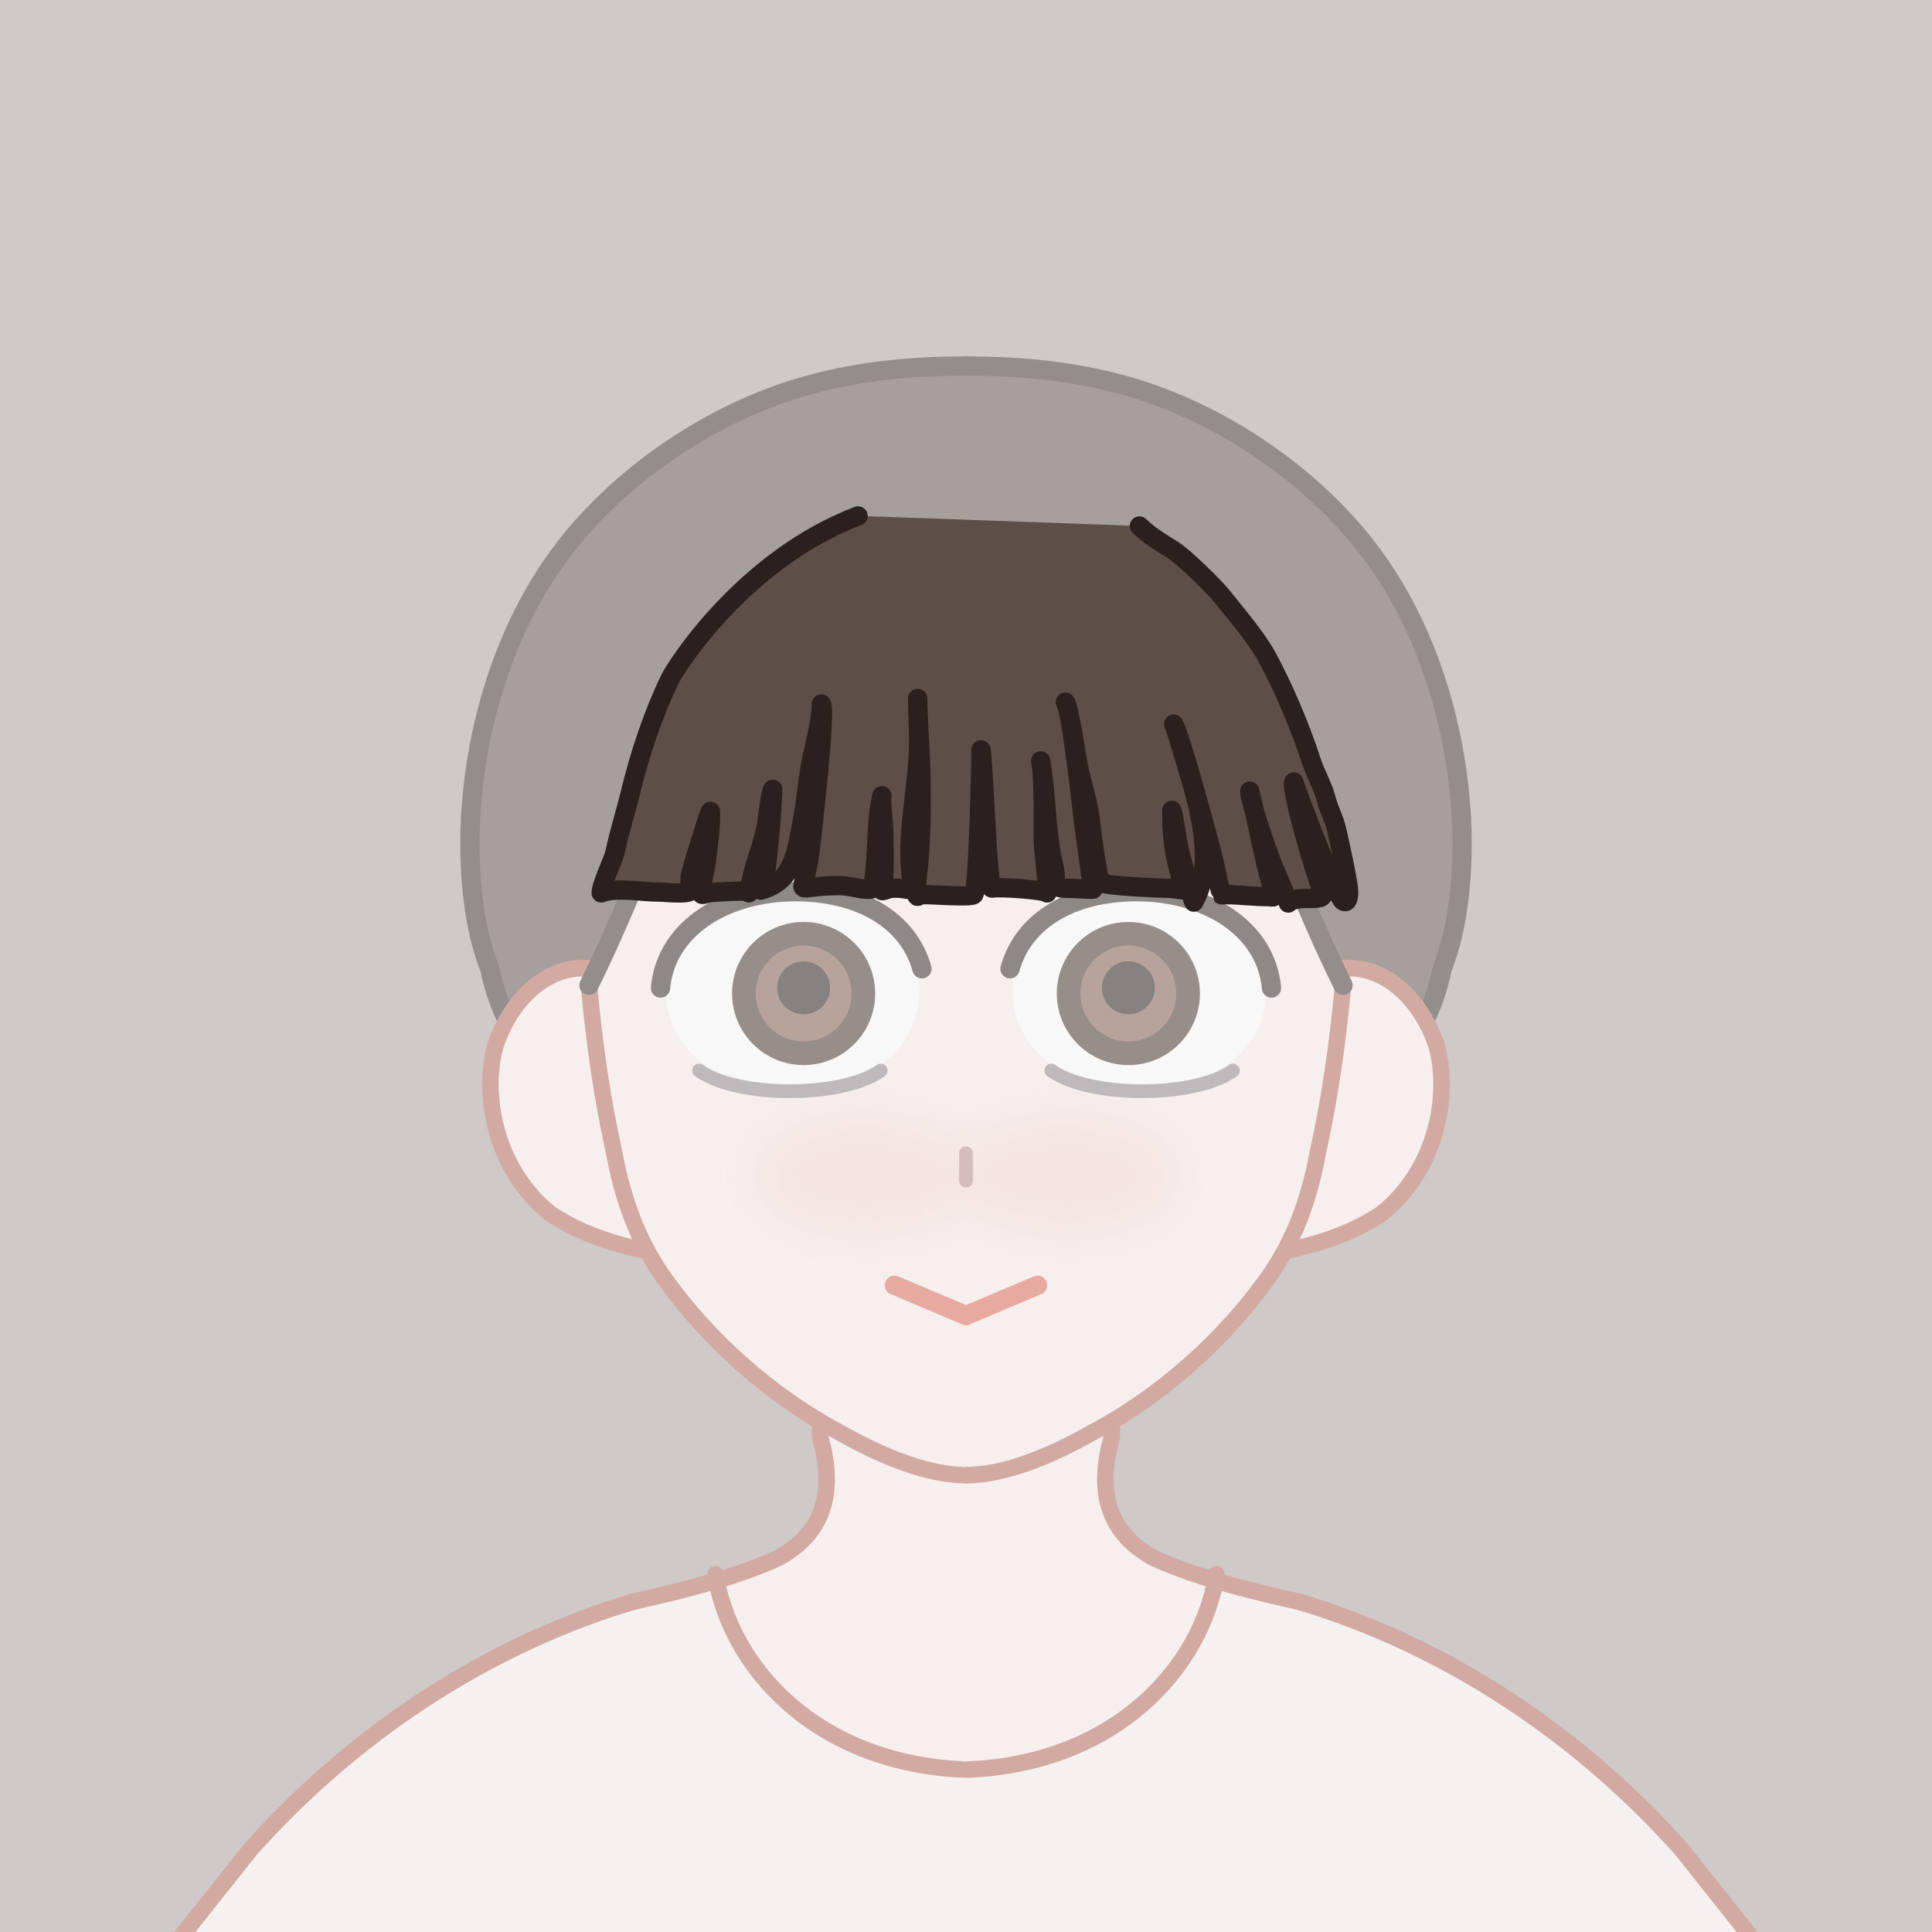
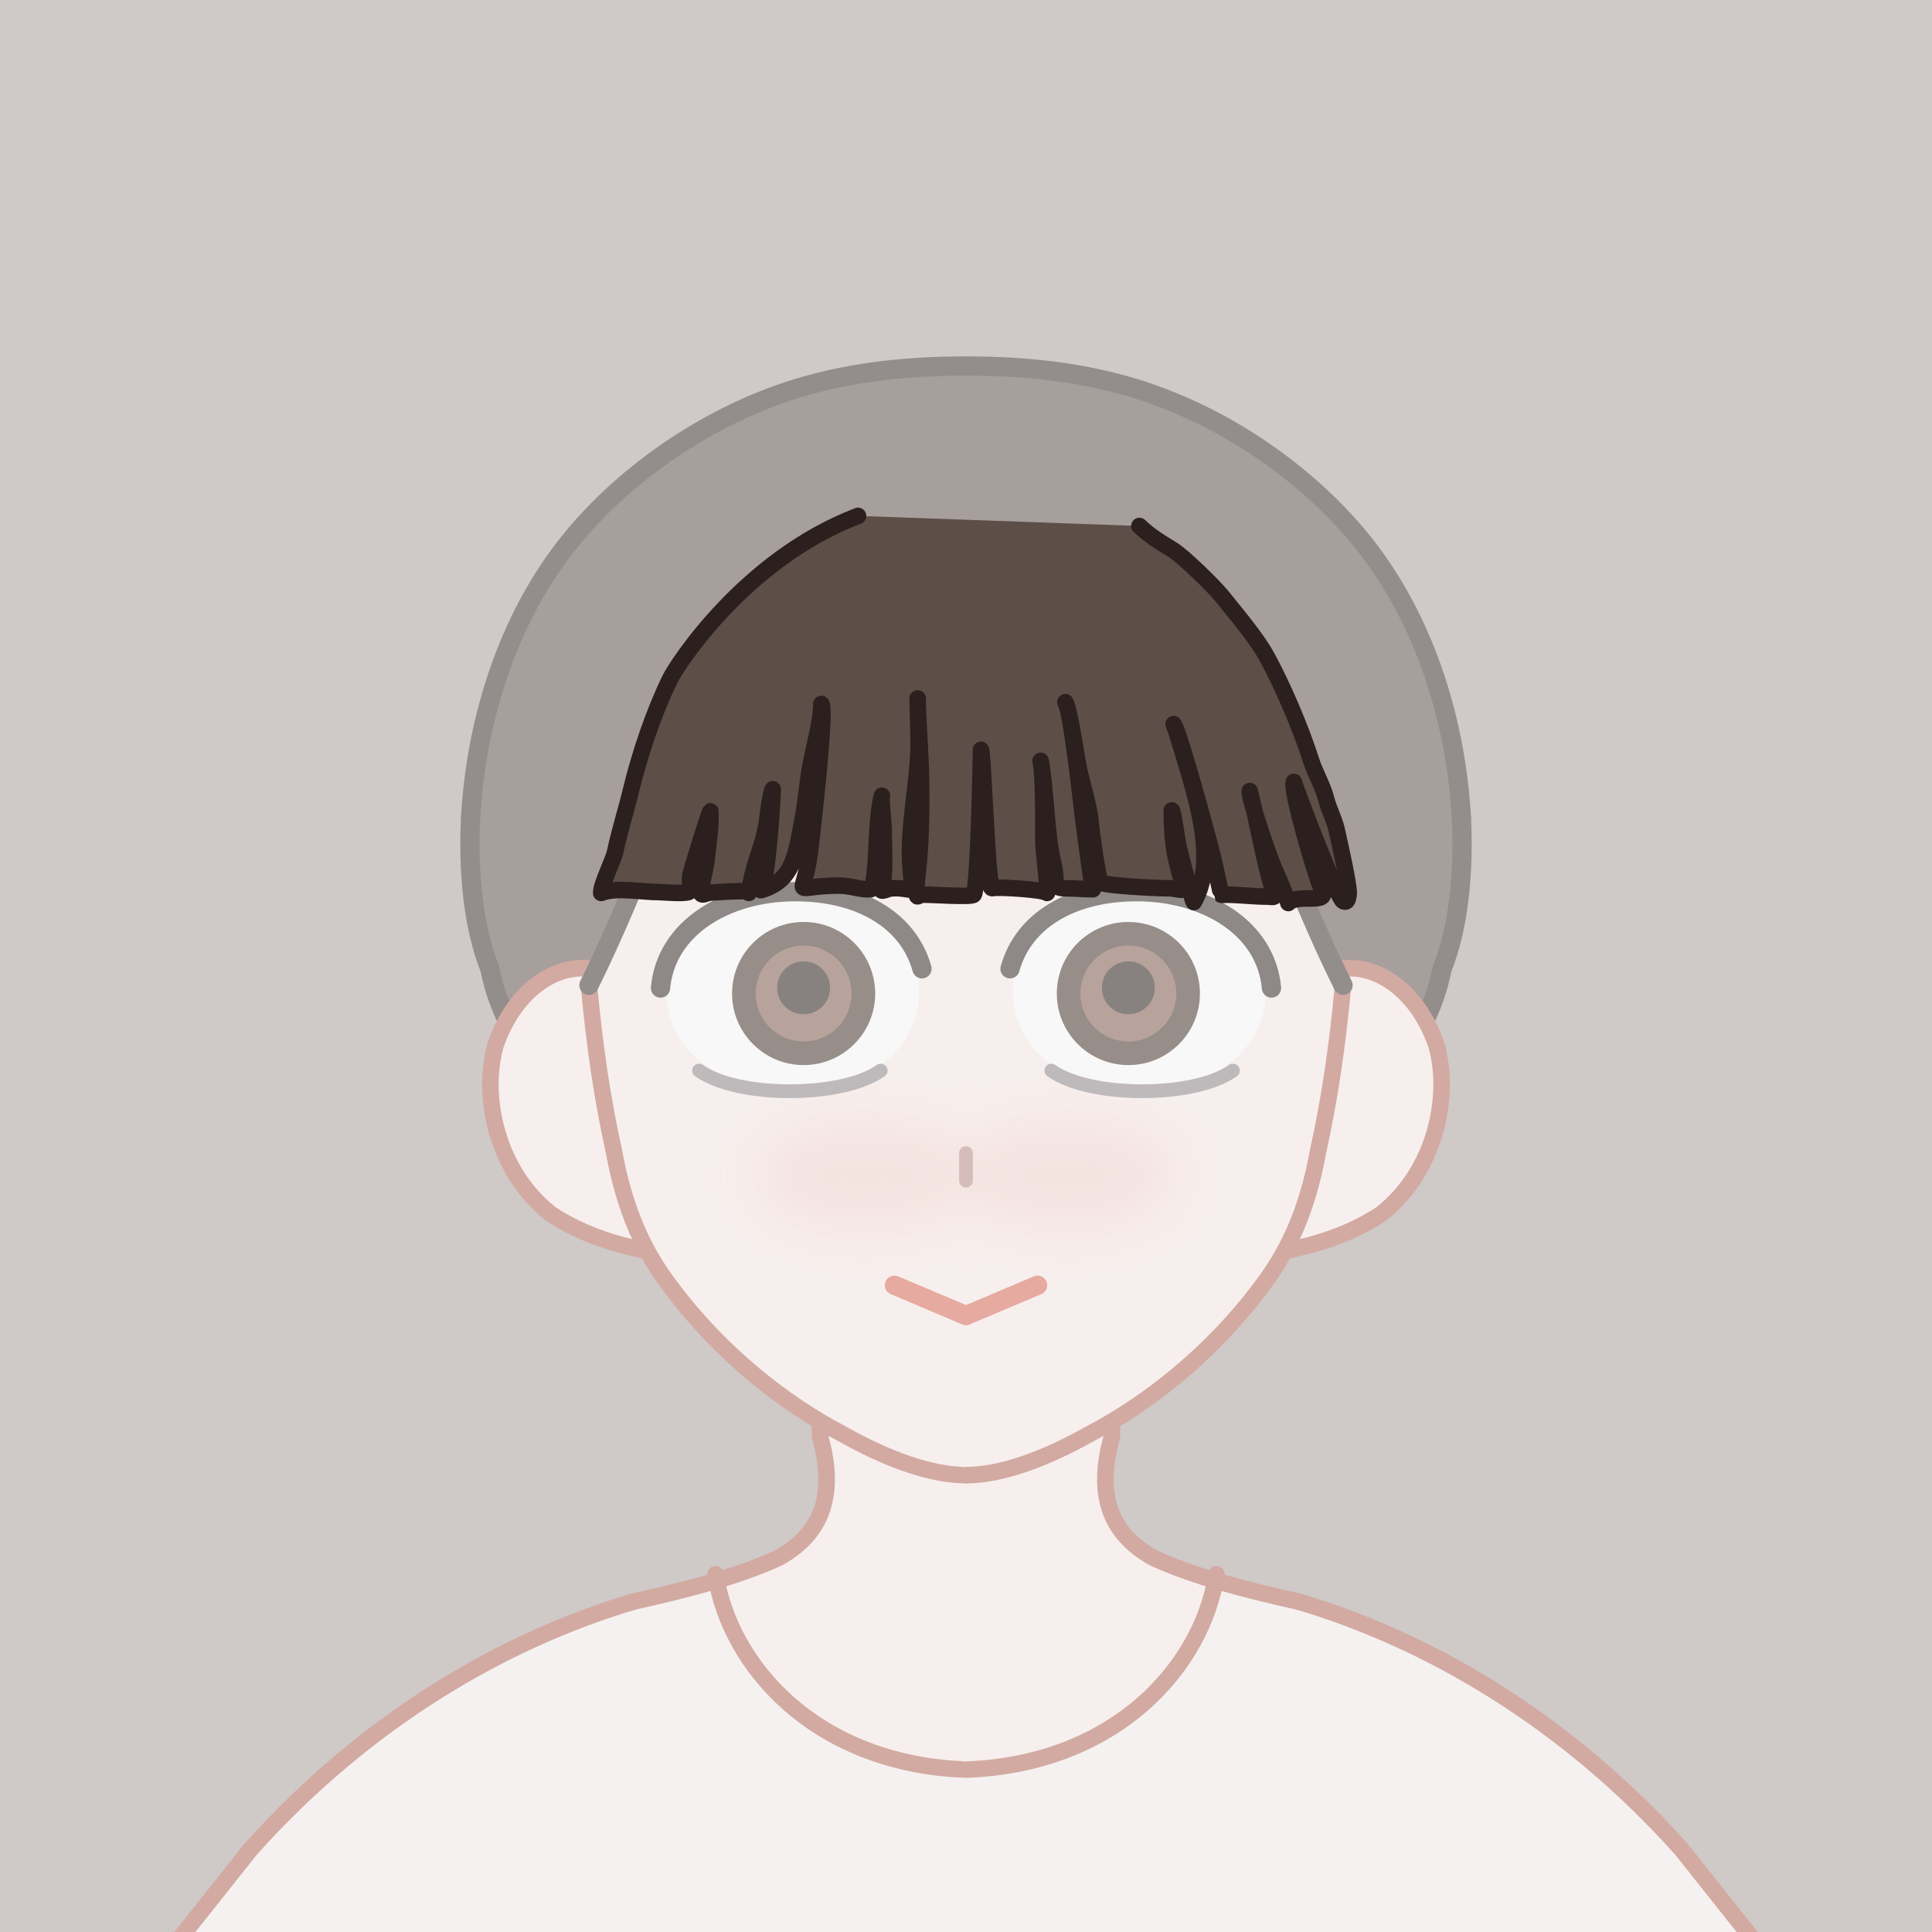
<svg xmlns="http://www.w3.org/2000/svg" width="702" height="702" viewBox="0 0 702 702">
  <defs>
    <clipPath id="clip-path-5">
      <path d="M242 389.2 L386 389.2 L386 464.8 L242 464.8 Z" />
    </clipPath>
    <filter id="filter-1" filterUnits="userSpaceOnUse" x="245" y="377" width="138" height="100" color-interpolation-filters="sRGB">
      <feGaussianBlur in="SourceGraphic" stdDeviation="9" color-interpolation-filters="linearRGB" />
    </filter>
    <clipPath id="clip-path-6">
      <path d="M460 389.2 L316 389.2 L316 464.8 L460 464.8 Z" />
    </clipPath>
    <filter id="filter-2" filterUnits="userSpaceOnUse" x="319" y="377" width="138" height="100" color-interpolation-filters="sRGB">
      <feGaussianBlur in="SourceGraphic" stdDeviation="9" color-interpolation-filters="linearRGB" />
    </filter>
    <clipPath id="clip-path-7">
      <path d="M242 360 C242 338 262 326 288 326 C314 326 334 338 334 360 C334 382 314 396 288 396 C262 396 242 382 242 360 Z" />
    </clipPath>
    <clipPath id="clip-path-8">
      <path d="M460 360 C460 338 440 326 414 326 C388 326 368 338 368 360 C368 382 388 396 414 396 C440 396 460 382 460 360 Z" />
    </clipPath>
  </defs>
  <g id="_ref">
    <g opacity="0.5">
      <rect x="0" y="0" width="702" height="702" fill="#ada19f" />
      <g data-layer="body">
        <g>
          <path d="M260 573 L230 582 C183 596 133 625 91 672 L60 712 L352 712 L352 643 C296 641 265 605 260 573 Z" fill="#f9f2f1" />
          <path d="M296 490 L298 522 C303 540 301 556 283 566 L260 573 C265 605 296 641 352 643 L352 490 Z" fill="#fdeeea" />
          <path d="M230 582 C183 596 133 625 91 672 L64 706" fill="none" stroke="#b46352" stroke-width="6" stroke-linecap="round" stroke-linejoin="round" />
          <path d="M296 500 C298 510 298 516 298 522 C303 540 301 556 283 566 C268 573 248 578 230 582" fill="none" stroke="#b46352" stroke-width="6" stroke-linecap="round" stroke-linejoin="round" />
          <path d="M260 572 C265 605 296 641 351 643" fill="none" stroke="#b46352" stroke-width="6" stroke-linecap="round" stroke-linejoin="round" />
        </g>
        <g>
          <path d="M442 573 L472 582 C519 596 569 625 611 672 L642 712 L350 712 L350 643 C406 641 437 605 442 573 Z" fill="#f9f2f1" />
          <path d="M406 490 L404 522 C399 540 401 556 419 566 L442 573 C437 605 406 641 350 643 L350 490 Z" fill="#fdeeea" />
          <path d="M472 582 C519 596 569 625 611 672 L638 706" fill="none" stroke="#b46352" stroke-width="6" stroke-linecap="round" stroke-linejoin="round" />
          <path d="M406 500 C404 510 404 516 404 522 C399 540 401 556 419 566 C434 573 454 578 472 582" fill="none" stroke="#b46352" stroke-width="6" stroke-linecap="round" stroke-linejoin="round" />
          <path d="M442 572 C437 605 406 641 351 643" fill="none" stroke="#b46352" stroke-width="6" stroke-linecap="round" stroke-linejoin="round" />
        </g>
      </g>
      <g data-layer="hairBase">
        <g>
          <path d="M352 133 L351 133 C330 133 310 135 290 141 C254 152 222 176 203 202 C184 228 173 262 171 297 C170 317 172 337 178 352 C180 362 184 372 190 380 L198 386 L352 386 Z" fill="#5d4e48" />
          <path d="M351 133 C330 133 310 135 290 141 C254 152 222 176 203 202 C184 228 173 262 171 297" fill="none" stroke="#352a27" stroke-width="7" stroke-linecap="round" stroke-linejoin="round" />
          <path d="M171 297 C170 317 172 337 178 352 C180 362 184 372 190 380" fill="none" stroke="#352a27" stroke-width="7" stroke-linecap="round" stroke-linejoin="round" />
        </g>
        <g>
          <path d="M350 133 L351 133 C372 133 392 135 412 141 C448 152 480 176 499 202 C518 228 529 262 531 297 C532 317 530 337 524 352 C522 362 518 372 512 380 L504 386 L350 386 Z" fill="#5d4e48" />
          <path d="M351 133 C372 133 392 135 412 141 C448 152 480 176 499 202 C518 228 529 262 531 297" fill="none" stroke="#352a27" stroke-width="7" stroke-linecap="round" stroke-linejoin="round" />
          <path d="M531 297 C532 317 530 337 524 352 C522 362 518 372 512 380" fill="none" stroke="#352a27" stroke-width="7" stroke-linecap="round" stroke-linejoin="round" />
        </g>
      </g>
      <g data-layer="ear">
        <g>
          <path d="M215 352 C200 350 186 362 180 380 C175 398 180 425 200 441 C212 449 226 453 238 455 L225 380 Z" fill="#fdeeea" />
          <path d="M215 352 C200 350 186 362 180 380 C175 398 180 425 200 441 C212 449 226 453 238 455" fill="none" stroke="#b46352" stroke-width="6" stroke-linecap="round" stroke-linejoin="round" />
        </g>
        <g>
          <path d="M487 352 C502 350 516 362 522 380 C527 398 522 425 502 441 C490 449 476 453 464 455 L477 380 Z" fill="#fdeeea" />
          <path d="M487 352 C502 350 516 362 522 380 C527 398 522 425 502 441 C490 449 476 453 464 455" fill="none" stroke="#b46352" stroke-width="6" stroke-linecap="round" stroke-linejoin="round" />
        </g>
      </g>
      <g data-layer="face">
        <g>
          <path d="M352 200 L351 200 C322 200 296 208 278 228 C262 246 250 272 240 298 C232 318 223 340 214 358 C216 380 219 400 223 418 C227 440 234 455 244 468 C262 492 285 510 306 521 C322 530 338 536 351 536 L352 536 Z" fill="#fdeeea" />
          <path d="M214 358 C216 380 219 400 223 418 C227 440 234 455 244 468 C262 492 285 510 306 521 C322 530 338 536 351 536" fill="none" stroke="#b46352" stroke-width="6" stroke-linecap="round" stroke-linejoin="round" />
        </g>
        <g>
          <path d="M350 200 L351 200 C380 200 406 208 424 228 C440 246 452 272 462 298 C470 318 479 340 488 358 C486 380 483 400 479 418 C475 440 468 455 458 468 C440 492 417 510 396 521 C380 530 364 536 351 536 L350 536 Z" fill="#fdeeea" />
          <path d="M488 358 C486 380 483 400 479 418 C475 440 468 455 458 468 C440 492 417 510 396 521 C380 530 364 536 351 536" fill="none" stroke="#b46352" stroke-width="6" stroke-linecap="round" stroke-linejoin="round" />
        </g>
      </g>
      <g data-layer="makeup">
        <g clip-path="url(#clip-path-5)">
          <g filter="url(#filter-1)">
            <ellipse cx="314" cy="427" rx="40" ry="21" fill="#f3bfb8" opacity="0.5" />
          </g>
        </g>
        <g clip-path="url(#clip-path-6)">
          <g filter="url(#filter-2)">
            <ellipse cx="388" cy="427" rx="40" ry="21" fill="#f3bfb8" opacity="0.5" />
          </g>
        </g>
      </g>
      <g data-layer="mouth">
        <line x1="325" y1="467" x2="351" y2="478" fill="none" stroke="#dc6450" stroke-width="7" stroke-linecap="round" stroke-linejoin="round" />
        <line x1="377" y1="467" x2="351" y2="478" fill="none" stroke="#dc6450" stroke-width="7" stroke-linecap="round" stroke-linejoin="round" />
        <line x1="351" y1="419" x2="351" y2="429" fill="none" stroke="#b98a88" stroke-width="5" stroke-linecap="round" />
      </g>
      <g data-layer="eye">
        <path d="M242 360 C242 338 262 326 288 326 C314 326 334 338 334 360 C334 382 314 396 288 396 C262 396 242 382 242 360 Z" fill="#ffffff" />
        <g clip-path="url(#clip-path-7)">
          <g>
            <circle cx="292" cy="361" r="26" fill="#3e2a22" />
            <circle cx="292" cy="361" r="17.42" fill="#7e5647" />
            <circle cx="292" cy="358.92" r="9.62" fill="#1e1410" />
          </g>
        </g>
        <g>
          <path d="M254 389 C268 399 306 399 320 389" fill="none" stroke="#8b8284" stroke-width="5" stroke-linecap="round" />
          <path d="M240 359 C242 337 264 324 289 324 C312 324 330 334 335 352" fill="none" stroke="#2b201d" stroke-width="7" stroke-linecap="round" stroke-linejoin="round" />
        </g>
        <g>
          <path d="M460 360 C460 338 440 326 414 326 C388 326 368 338 368 360 C368 382 388 396 414 396 C440 396 460 382 460 360 Z" fill="#ffffff" />
          <g clip-path="url(#clip-path-8)">
            <g>
              <circle cx="410" cy="361" r="26" fill="#3e2a22" />
              <circle cx="410" cy="361" r="17.42" fill="#7e5647" />
              <circle cx="410" cy="358.92" r="9.62" fill="#1e1410" />
            </g>
          </g>
          <g>
            <path d="M448 389 C434 399 396 399 382 389" fill="none" stroke="#8b8284" stroke-width="5" stroke-linecap="round" />
            <path d="M462 359 C460 337 438 324 413 324 C390 324 372 334 367 352" fill="none" stroke="#2b201d" stroke-width="7" stroke-linecap="round" stroke-linejoin="round" />
          </g>
        </g>
      </g>
      <g data-layer="hairLine">
        <path d="M351 200 C322 200 296 208 278 228 C262 246 250 272 240 298 C232 318 223 340 214 358" fill="none" stroke="#352a27" stroke-width="7" stroke-linecap="round" stroke-linejoin="round" />
        <path d="M351 200 C380 200 406 208 424 228 C440 246 452 272 462 298 C470 318 479 340 488 358" fill="none" stroke="#352a27" stroke-width="7" stroke-linecap="round" stroke-linejoin="round" />
      </g>
      <g data-layer="brow">
        <polyline points="243,297 256,293 291,292" fill="none" stroke="#352a27" stroke-width="8" stroke-linecap="round" stroke-linejoin="round" />
        <polyline points="459,297 446,293 411,292" fill="none" stroke="#352a27" stroke-width="8" stroke-linecap="round" stroke-linejoin="round" />
      </g>
    </g>
  </g>
  <g id="full">
-     <path d="M311.775 187.451 C270.723 203.118 245.992 241.528 243.439 246.767 C237.452 259.048 232.427 274.072 229.223 287.353 C227.494 294.522 225.106 301.997 223.622 309.042 C222.78 313.044 218.441 321.146 218.441 324.451 C224.144 322.258 233.242 324.182 239.291 324.141 C241.221 324.128 250.267 325.118 250.822 323.673 C250.925 323.402 250.678 319.417 250.75 318.671 C250.948 316.618 257.784 294.979 258.108 294.785 C258.364 300.666 257.301 307.302 256.643 313.109 C256.336 315.814 254.559 322.186 254.733 324.441 C254.821 325.571 256.363 324.71 257.441 324.451 C258.597 324.173 269.863 323.633 270.723 323.852 C271.27 323.992 272.281 324.018 272.108 324.451 C271.747 324.09 272.807 320.87 272.91 320.31 C274.158 313.505 277.821 305.44 278.685 298.523 C278.902 296.787 279.987 287.967 280.775 286.785 C280.775 291.283 278.525 322.618 276.441 323.451 C288.58 320.141 289.284 309.491 291.441 298.785 C292.777 292.154 293.226 285.405 294.379 278.77 C295.539 272.096 298.441 262.244 298.441 255.785 C300.335 257.678 294.996 303.976 294.203 310.134 C291.999 327.261 286.594 321.83 304.82 321.785 C308.648 321.775 311.938 323.049 314.927 323.128 C317.527 323.196 316.946 323.185 317.441 320.118 C318.929 310.897 318.208 298.05 320.441 289.118 C320.019 292.076 321.135 298.563 321.11 302.238 C321.075 307.5 321.873 318.152 320.306 322.883 C319.734 324.608 322.417 322.854 324.087 322.764 C332.444 322.31 331.813 326.636 330.858 315.615 C329.579 300.847 333.853 284.318 333.799 269.306 C333.78 264.112 333.441 258.891 333.441 253.785 C333.241 254.587 334.32 273.253 334.431 275.819 C334.923 287.258 334.873 302.801 333.775 314.118 C333.512 316.819 332.68 322.624 333.106 325.184 C333.302 326.362 333.731 325.202 335.071 325.097 C337.42 324.912 352.89 326.145 353.803 325.078 C355.41 323.202 356.441 278.406 356.441 272.451 C357.118 273.128 358.61 314.624 359.941 320.639 C360.161 321.632 359.74 322.94 360.756 322.698 C362.939 322.18 379.5 323.275 380.441 324.451 C380.936 321.484 379.041 309.308 379.087 305.035 C379.137 300.473 379.188 279.908 378.108 276.451 C380.264 288.311 380.043 302.907 382.876 314.437 C384.466 320.91 381.553 322.785 387.793 322.785 C390.977 322.785 393.885 323.118 397.108 323.118 C396.945 322.857 393.815 299.501 393.547 297.326 C392.835 291.55 389.219 258.074 387.108 255.118 C389.01 259.397 390.754 272.974 391.822 278.359 C393.004 284.317 395.849 293.174 396.281 298.822 C396.474 301.342 398.87 319.045 399.868 320.585 C400.703 321.872 422.125 322.823 424.968 322.768 C425.749 322.752 429.353 323.444 429.574 323.293 C430.328 322.778 427.889 314.538 427.575 313.113 C426.117 306.495 425.775 301.177 425.775 294.451 C426.265 294.778 427.86 306.026 428.205 307.559 C428.686 309.692 433.098 326.882 433.775 327.785 C440.584 315.867 437 299.264 433.649 286.621 C433.042 284.33 427.065 263.992 426.441 263.118 C428.623 266.027 439.846 307.422 441.212 313.479 C441.421 314.406 443.681 325.023 443.775 325.118 C443.839 325.183 445.31 325.093 445.527 325.093 C450.321 325.102 455.388 325.785 460.468 325.785 C462.157 325.785 463.555 326.472 462.988 324.713 C459.184 312.893 457.15 299.619 454.108 287.451 C453.612 289.433 461.242 311.686 462.622 314.684 C463.045 315.602 468.177 327.567 468.108 328.118 C471.854 324.372 483.298 329.105 480.275 323.118 C478.259 319.126 468.842 286.65 470.108 284.118 C471.424 288.44 485.907 326.325 488.017 327.406 C489.753 328.296 489.801 326.127 490.022 325.206 C490.587 322.85 486.541 305.348 485.699 301.548 C484.853 297.729 482.923 294.302 481.962 290.616 C480.53 285.121 477.918 281.109 476.371 276.242 C472.649 264.536 466.069 249.084 460.152 238.35 C456.459 231.649 448.983 222.881 444.035 216.686 C441.299 213.262 430.008 202.165 426.108 199.785 C421.743 197.12 417.757 194.704 414 191.118" fill="#5d4e48" stroke="#2b201d" stroke-width="7" stroke-linecap="round" stroke-linejoin="round" />
+     <path d="M311.775 187.451 C270.723 203.118 245.992 241.528 243.439 246.767 C237.452 259.048 232.427 274.072 229.223 287.353 C227.494 294.522 225.106 301.997 223.622 309.042 C222.78 313.044 218.441 321.146 218.441 324.451 C224.144 322.258 233.242 324.182 239.291 324.141 C241.221 324.128 250.267 325.118 250.822 323.673 C250.925 323.402 250.678 319.417 250.75 318.671 C250.948 316.618 257.784 294.979 258.108 294.785 C258.364 300.666 257.301 307.302 256.643 313.109 C256.336 315.814 254.559 322.186 254.733 324.441 C254.821 325.571 256.363 324.71 257.441 324.451 C258.597 324.173 269.863 323.633 270.723 323.852 C271.27 323.992 272.281 324.018 272.108 324.451 C271.747 324.09 272.807 320.87 272.91 320.31 C274.158 313.505 277.821 305.44 278.685 298.523 C278.902 296.787 279.987 287.967 280.775 286.785 C280.775 291.283 278.525 322.618 276.441 323.451 C288.58 320.141 289.284 309.491 291.441 298.785 C292.777 292.154 293.226 285.405 294.379 278.77 C295.539 272.096 298.441 262.244 298.441 255.785 C300.335 257.678 294.996 303.976 294.203 310.134 C291.999 327.261 286.594 321.83 304.82 321.785 C308.648 321.775 311.938 323.049 314.927 323.128 C317.527 323.196 316.946 323.185 317.441 320.118 C318.929 310.897 318.208 298.05 320.441 289.118 C320.019 292.076 321.135 298.563 321.11 302.238 C321.075 307.5 321.873 318.152 320.306 322.883 C319.734 324.608 322.417 322.854 324.087 322.764 C332.444 322.31 331.813 326.636 330.858 315.615 C329.579 300.847 333.853 284.318 333.799 269.306 C333.78 264.112 333.441 258.891 333.441 253.785 C333.241 254.587 334.32 273.253 334.431 275.819 C334.923 287.258 334.873 302.801 333.775 314.118 C333.512 316.819 332.68 322.624 333.106 325.184 C333.302 326.362 333.731 325.202 335.071 325.097 C337.42 324.912 352.89 326.145 353.803 325.078 C355.41 323.202 356.441 278.406 356.441 272.451 C357.118 273.128 358.61 314.624 359.941 320.639 C360.161 321.632 359.74 322.94 360.756 322.698 C362.939 322.18 379.5 323.275 380.441 324.451 C380.936 321.484 379.041 309.308 379.087 305.035 C379.137 300.473 379.188 279.908 378.108 276.451 C380.264 288.311 380.043 302.907 382.876 314.437 C384.466 320.91 381.553 322.785 387.793 322.785 C390.977 322.785 393.885 323.118 397.108 323.118 C396.945 322.857 393.815 299.501 393.547 297.326 C392.835 291.55 389.219 258.074 387.108 255.118 C389.01 259.397 390.754 272.974 391.822 278.359 C393.004 284.317 395.849 293.174 396.281 298.822 C396.474 301.342 398.87 319.045 399.868 320.585 C400.703 321.872 422.125 322.823 424.968 322.768 C425.749 322.752 429.353 323.444 429.574 323.293 C430.328 322.778 427.889 314.538 427.575 313.113 C426.117 306.495 425.775 301.177 425.775 294.451 C426.265 294.778 427.86 306.026 428.205 307.559 C428.686 309.692 433.098 326.882 433.775 327.785 C440.584 315.867 437 299.264 433.649 286.621 C433.042 284.33 427.065 263.992 426.441 263.118 C428.623 266.027 439.846 307.422 441.212 313.479 C441.421 314.406 443.681 325.023 443.775 325.118 C443.839 325.183 445.31 325.093 445.527 325.093 C450.321 325.102 455.388 325.785 460.468 325.785 C462.157 325.785 463.555 326.472 462.988 324.713 C459.184 312.893 457.15 299.619 454.108 287.451 C453.612 289.433 461.242 311.686 462.622 314.684 C463.045 315.602 468.177 327.567 468.108 328.118 C471.854 324.372 483.298 329.105 480.275 323.118 C478.259 319.126 468.842 286.65 470.108 284.118 C471.424 288.44 485.907 326.325 488.017 327.406 C489.753 328.296 489.801 326.127 490.022 325.206 C490.587 322.85 486.541 305.348 485.699 301.548 C484.853 297.729 482.923 294.302 481.962 290.616 C480.53 285.121 477.918 281.109 476.371 276.242 C472.649 264.536 466.069 249.084 460.152 238.35 C456.459 231.649 448.983 222.881 444.035 216.686 C441.299 213.262 430.008 202.165 426.108 199.785 C421.743 197.12 417.757 194.704 414 191.118" fill="#5d4e48" stroke="#2b201d" stroke-width="6" stroke-linecap="round" stroke-linejoin="round" />
  </g>
</svg>
